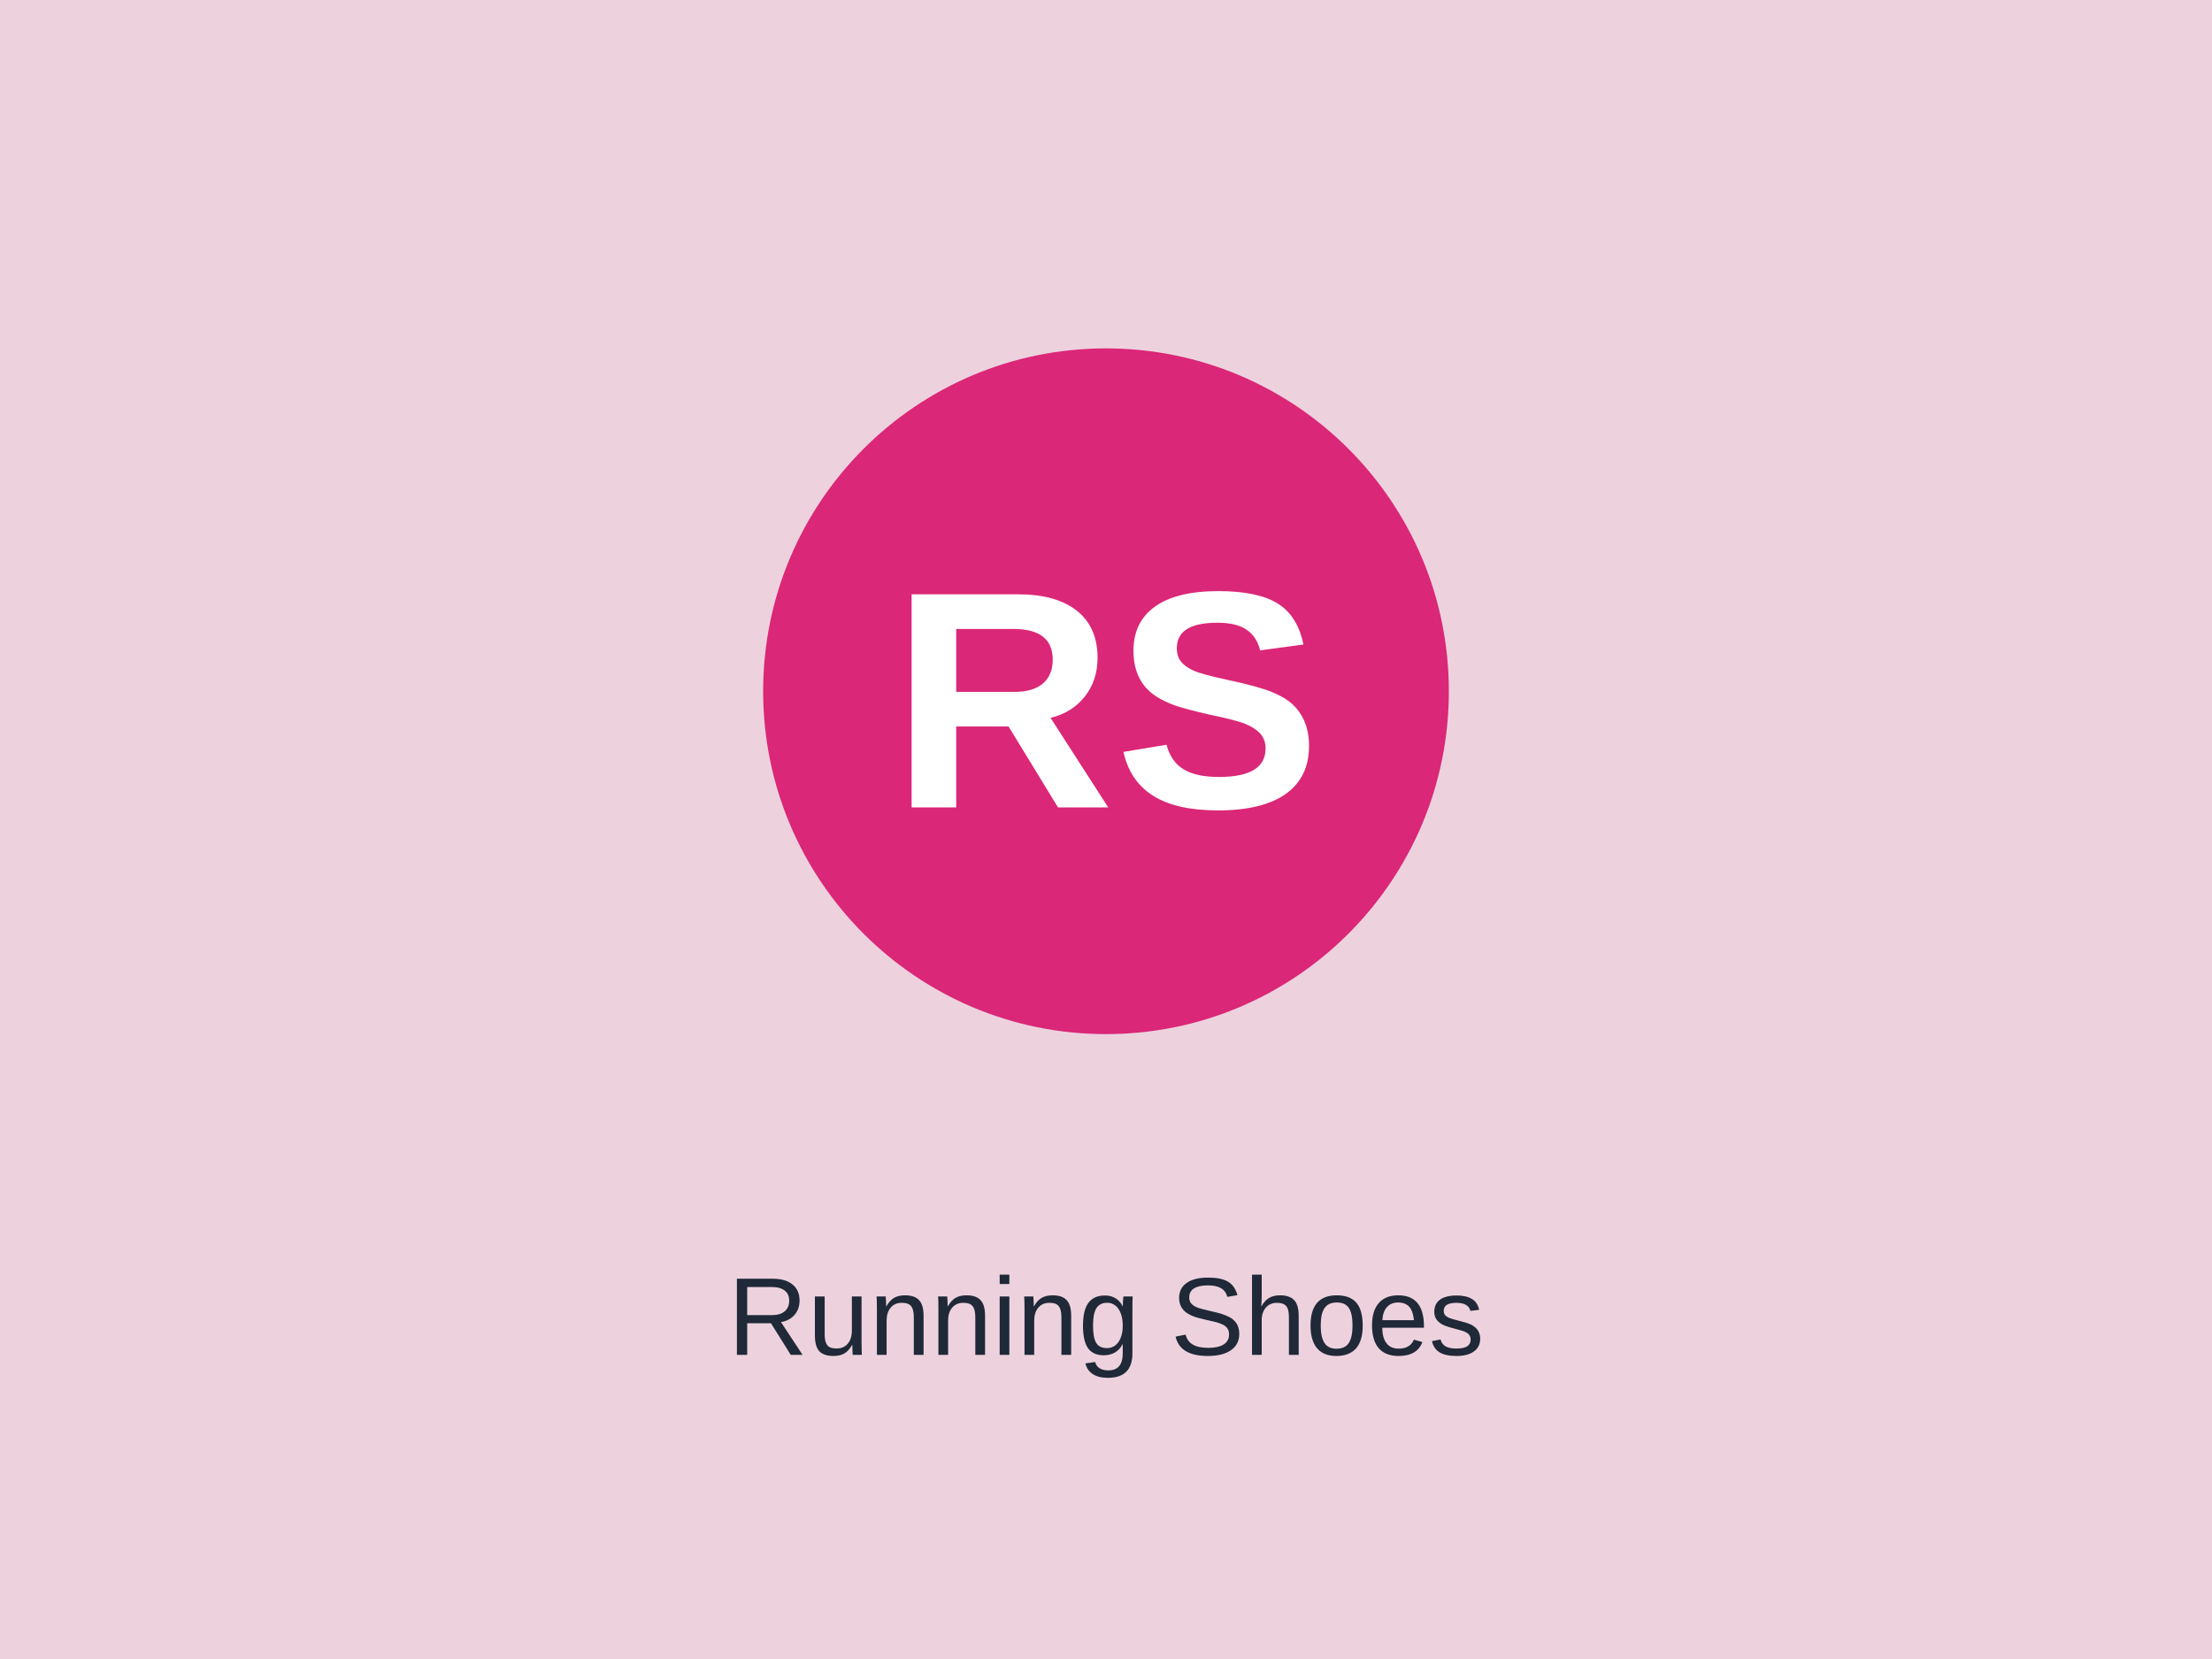
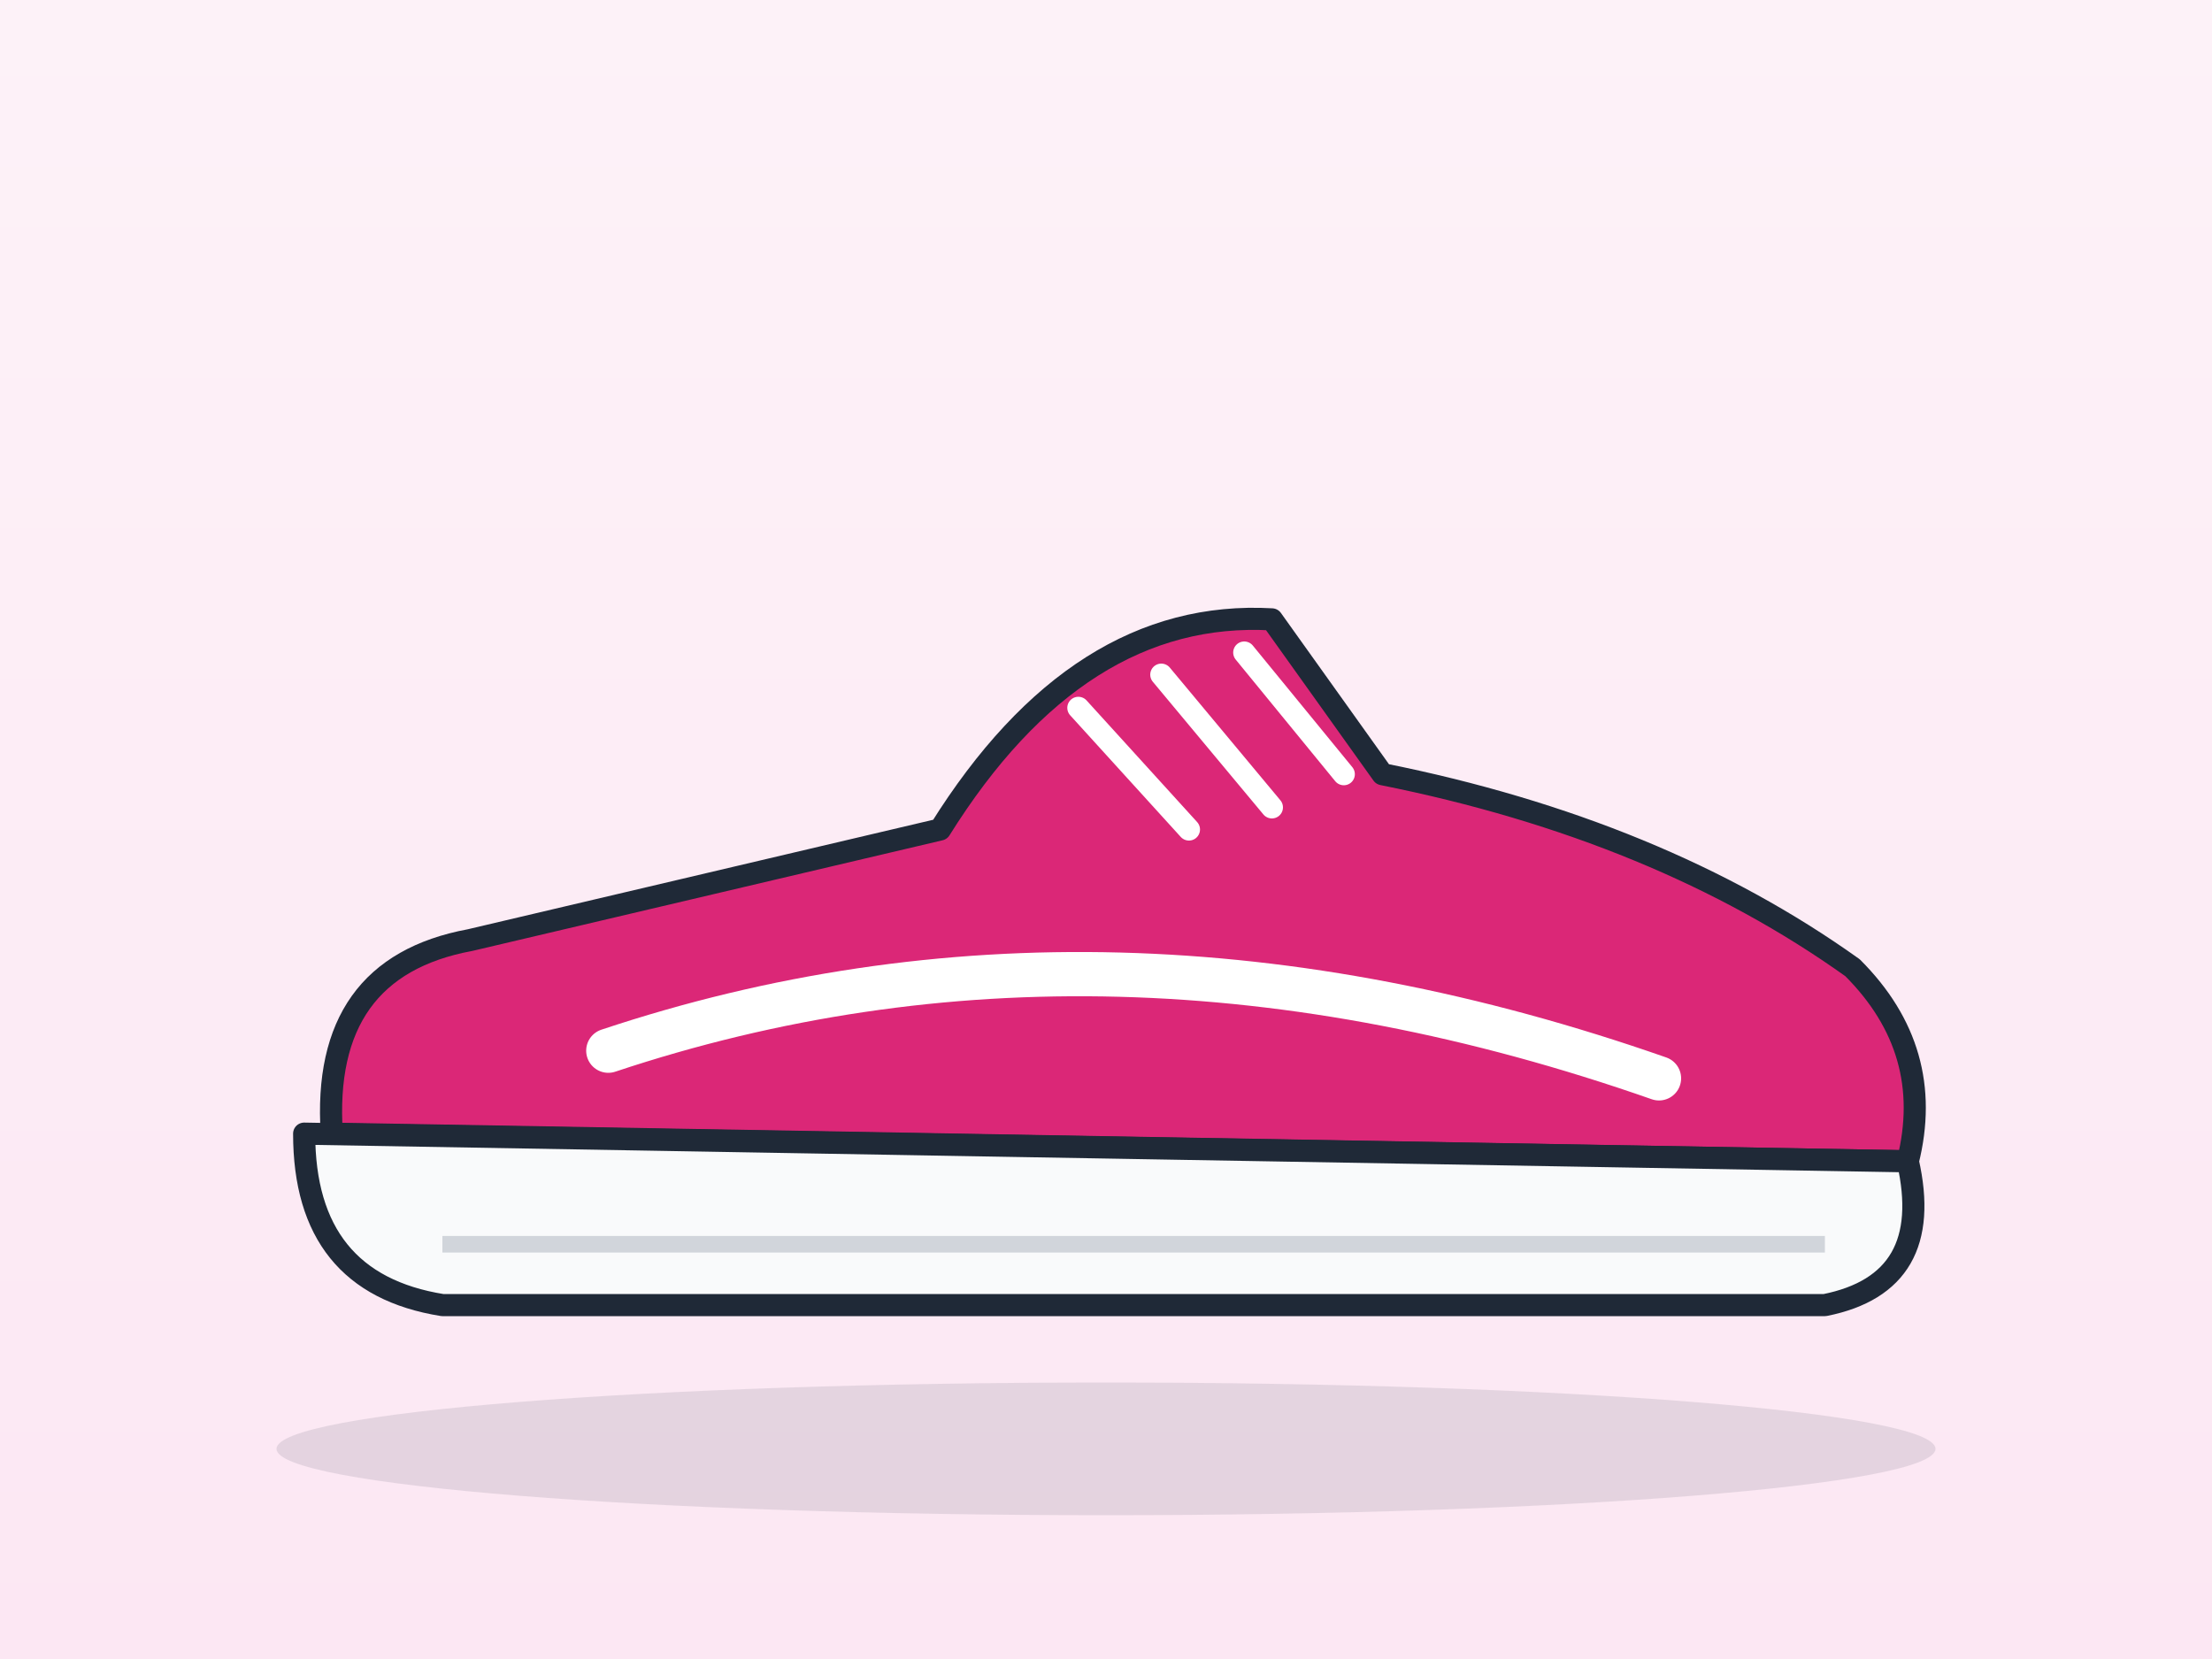
<svg xmlns="http://www.w3.org/2000/svg" width="400" height="300" viewBox="0 0 400 300" role="img" aria-label="Running Shoes">
-   <rect width="400" height="300" fill="#db2777" opacity="0.15" />
-   <circle cx="200" cy="125" r="62" fill="#db2777" />
-   <text x="200" y="146" font-family="Arial, Helvetica, sans-serif" font-size="56" font-weight="700" fill="#ffffff" text-anchor="middle">RS</text>
-   <text x="200" y="245" font-family="Arial, Helvetica, sans-serif" font-size="20" fill="#1f2937" text-anchor="middle">Running Shoes</text>
+   <defs>
+     <linearGradient id="bg" x1="0" y1="0" x2="0" y2="1">
+       <stop offset="0" stop-color="#fdf2f8" />
+       <stop offset="1" stop-color="#fce7f3" />
+     </linearGradient>
+   </defs>
+   <rect width="400" height="300" fill="url(#bg)" />
+   <ellipse cx="200" cy="262" rx="150" ry="12" fill="#0f172a" opacity="0.10" />
+   <path d="M60 205 Q58 175 85 170 L170 150 Q195 110 230 112 L250 140 Q300 150 335 175 Q350 190 345 210 Z" fill="#db2777" stroke="#1f2937" stroke-width="4" stroke-linejoin="round" />
+   <path d="M55 205 L345 210 Q350 232 330 236 L80 236 Q55 232 55 205 Z" fill="#f9fafb" stroke="#1f2937" stroke-width="4" stroke-linejoin="round" />
+   <path d="M80 225 H330" stroke="#d1d5db" stroke-width="3" />
+   <path d="M110 190 Q200 160 300 195" fill="none" stroke="#ffffff" stroke-width="8" stroke-linecap="round" />
+   <path d="M195 128 L215 150 M210 122 L230 146 M225 118 L243 140" stroke="#ffffff" stroke-width="4" stroke-linecap="round" />
</svg>
